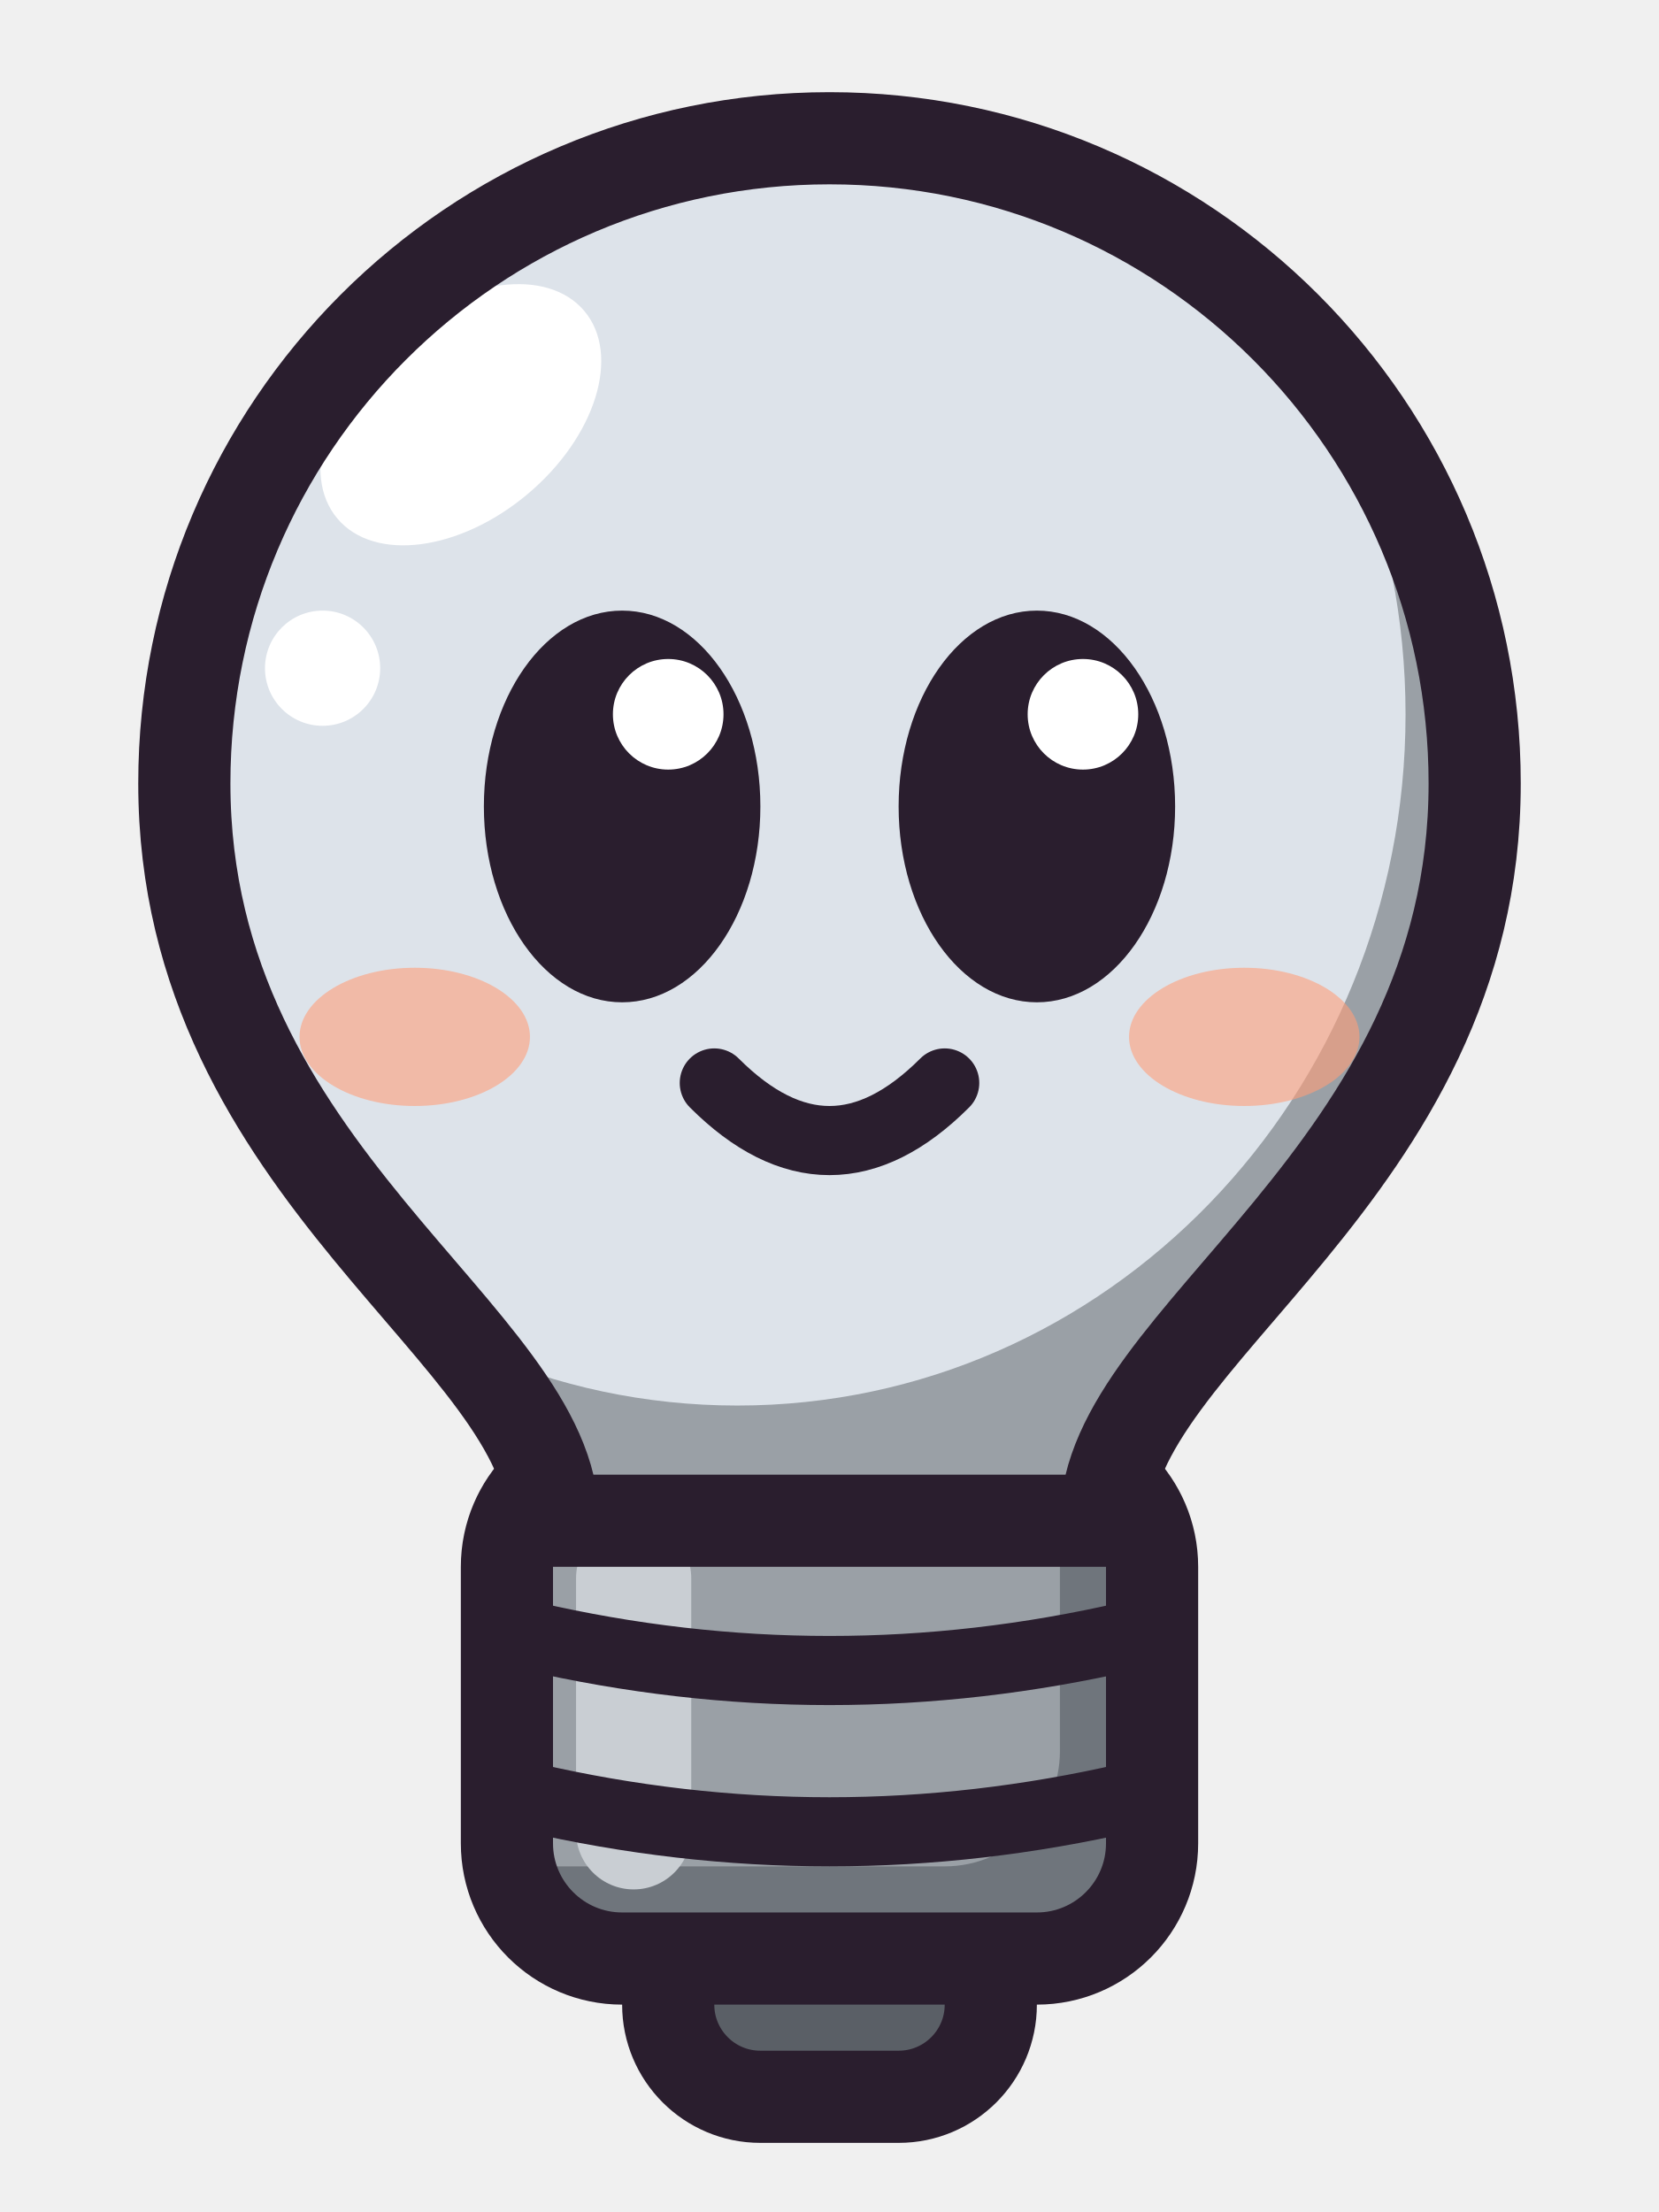
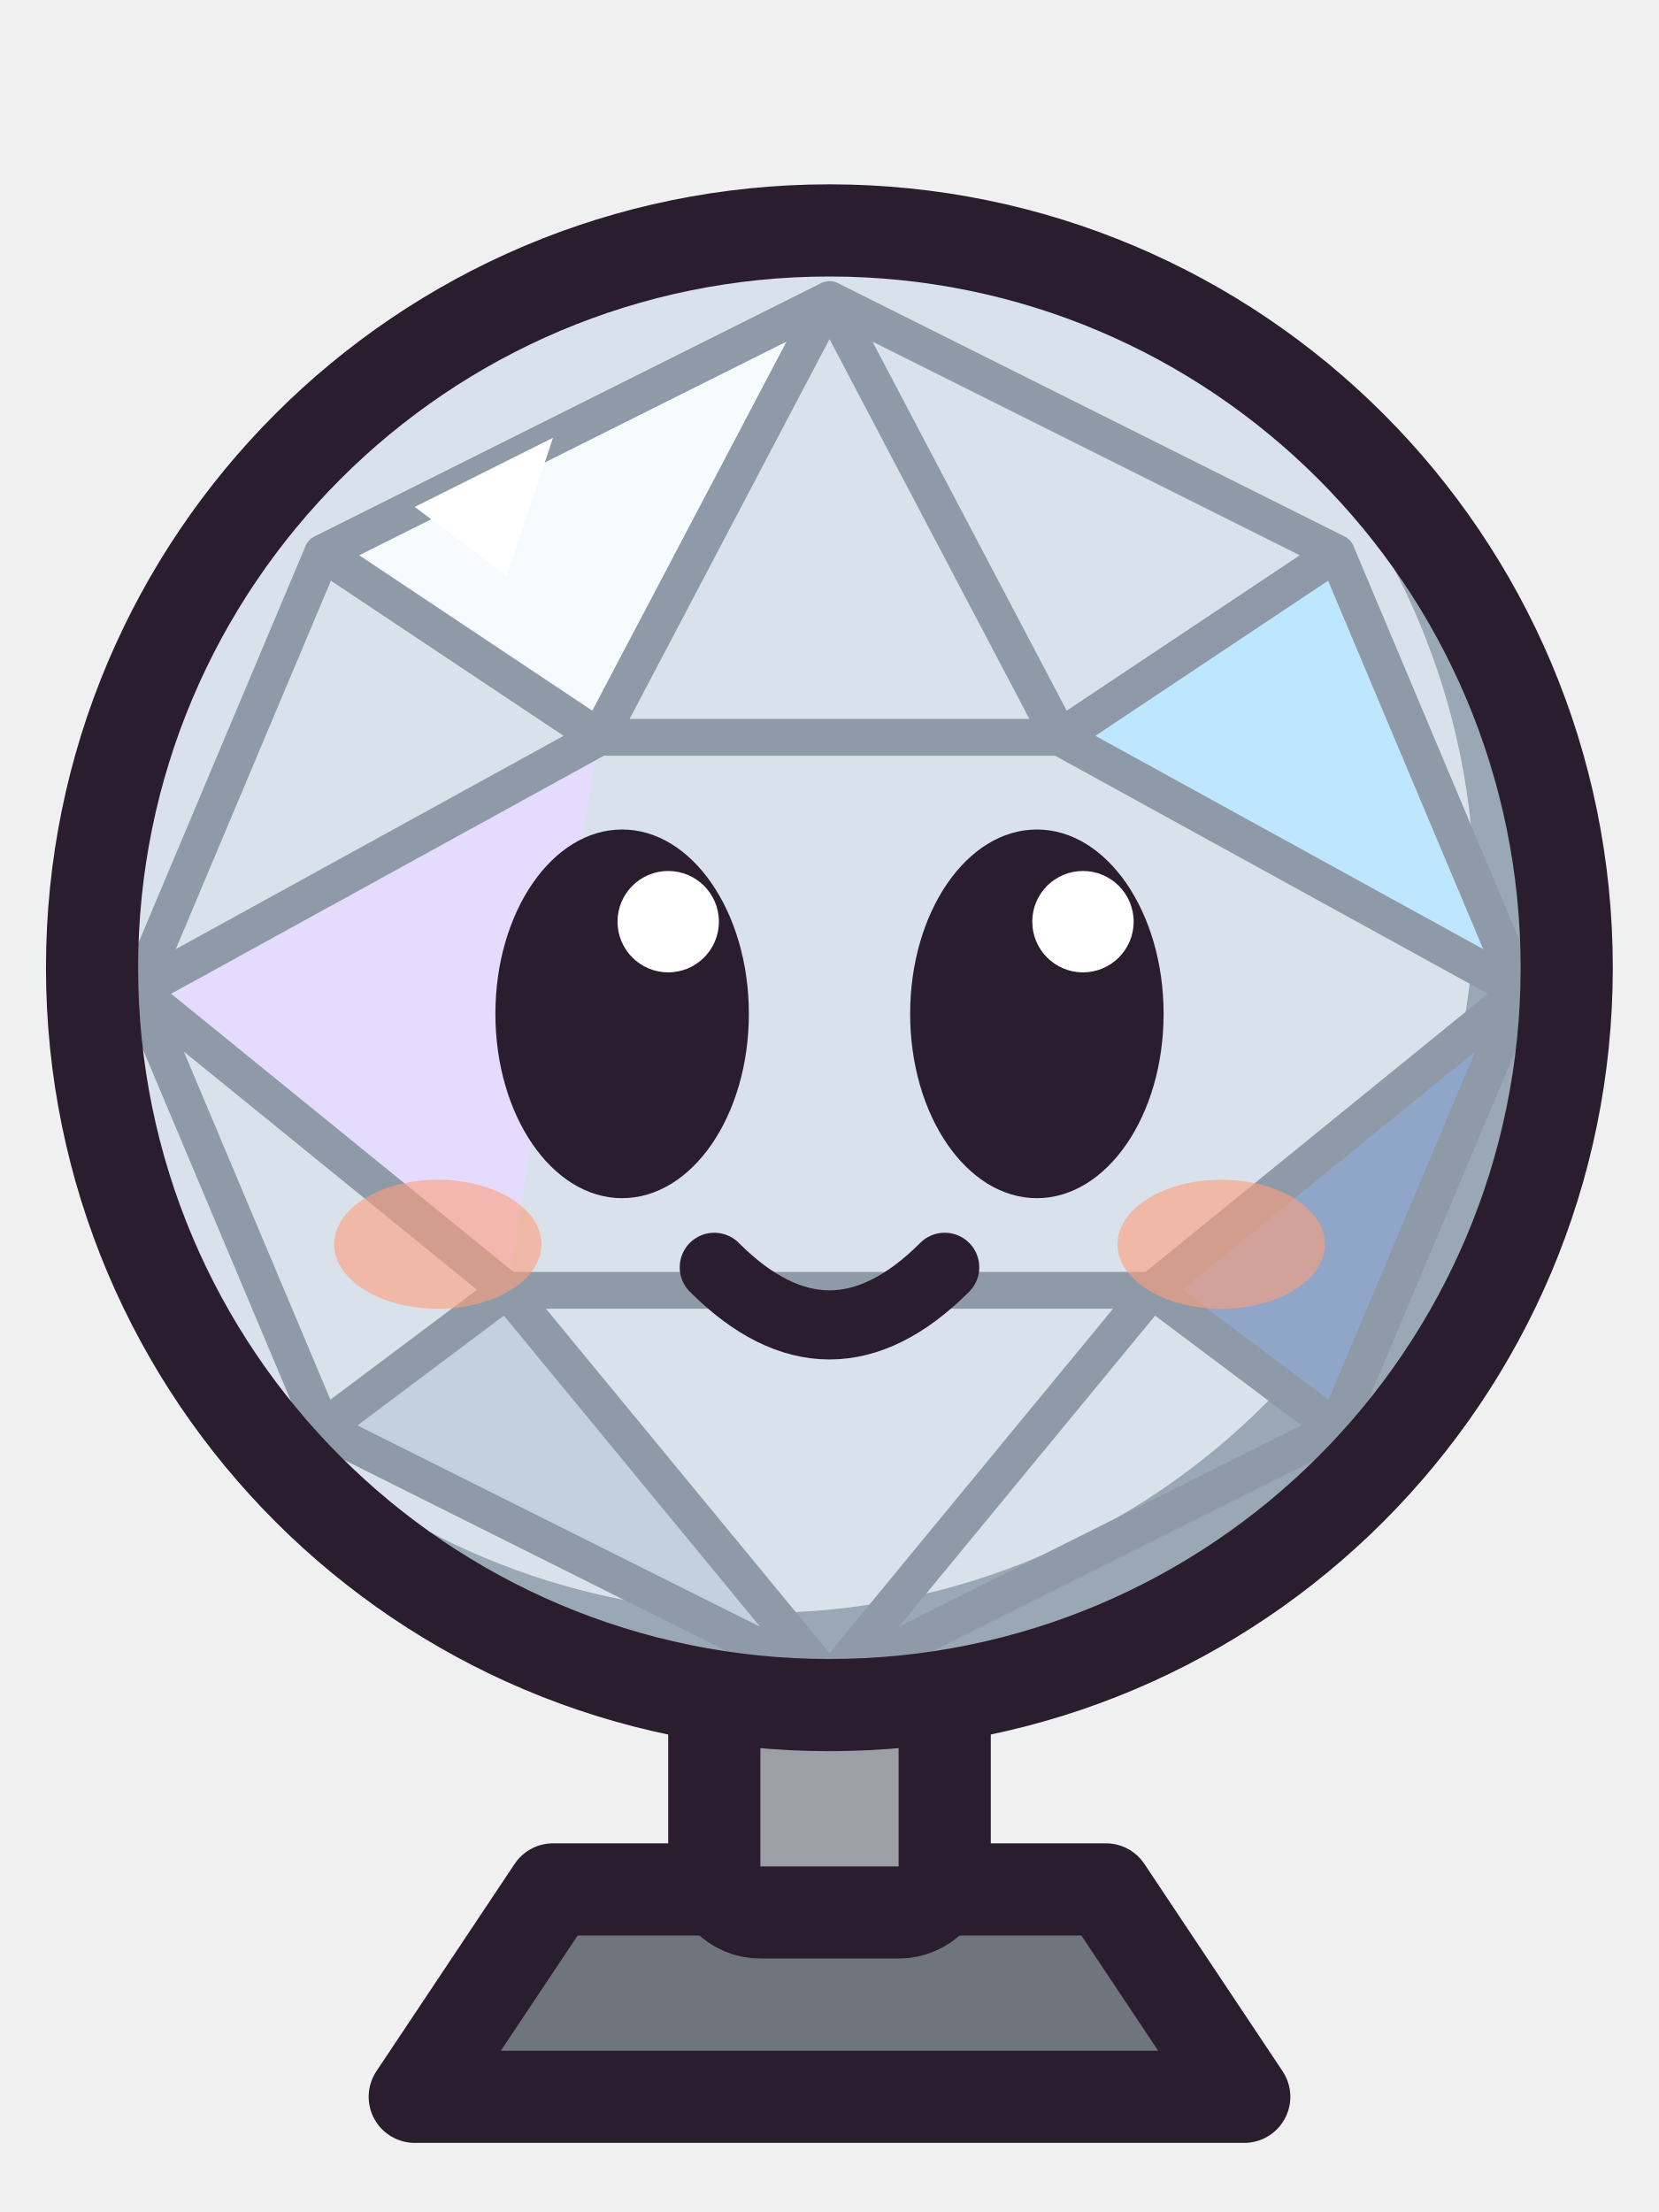
<svg xmlns="http://www.w3.org/2000/svg" width="72" height="96" viewBox="0 0 72 96">
  <defs>
-     <path id="glass" d="M24,66 C24,58 8,51 8,34 A28,28 0 0 1 64,34 C64,51 48,58 48,66 Z" />
-     <clipPath id="glass-clip">
-       <use href="#glass" />
-     </clipPath>
-     <rect id="base" x="22" y="63" width="28" height="22" rx="5" />
-     <clipPath id="base-clip">
-       <use href="#base" />
+     <radialGradient id="glow">
+       <stop offset="0" stop-color="#E6FAFF" stop-opacity="0.6" />
+       <stop offset="1" stop-color="#E6FAFF" stop-opacity="0" />
+     </radialGradient>
+   </defs>
+   <circle cx="36" cy="42" r="36" fill="url(#glow)" />
+   <path d="M24,82 L48,82 L54,91 L18,91 Z" fill="#6F757C" stroke="#2A1E2E" stroke-width="4" stroke-linejoin="round" />
+   <rect x="31" y="70" width="10" height="13" rx="2" fill="#9AA0A6" stroke="#2A1E2E" stroke-width="4" stroke-linejoin="round" />
+   <defs>
+     <path id="sphere" d="M36,10 A32,32 0 1 1 35.99,10 Z" />
+     <clipPath id="sphere-clip">
+       <use href="#sphere" />
    </clipPath>
  </defs>
-   <rect x="29" y="82" width="14" height="9" rx="4" fill="#5A5F66" stroke="#2A1E2E" stroke-width="4" stroke-linejoin="round" />
-   <use href="#base" fill="#6F757C" />
-   <rect x="18" y="59" width="28" height="22" rx="5" fill="#9AA0A6" clip-path="url(#base-clip)" />
-   <rect x="25" y="66" width="5" height="16" rx="2.5" fill="#C9CED3" />
-   <g stroke="#2A1E2E" stroke-width="3" stroke-linecap="round" fill="none">
-     <path d="M23,71 Q36,74 49,71" />
-     <path d="M23,78 Q36,81 49,78" />
+   <use href="#sphere" fill="#9AA8B5" />
+   <circle cx="33" cy="39" r="31" fill="#D9E2EA" clip-path="url(#sphere-clip)" />
+   <g clip-path="url(#sphere-clip)">
+     <path d="M14,24 L36,13 L26,32 Z" fill="#F7FBFE" />
+     <path d="M58,24 L46,32 L66,43 Z" fill="#BFE6FF" />
+     <path d="M6,43 L26,32 L22,56 Z" fill="#E4DBFF" />
+     <path d="M50,56 L58,62 L66,43 Z" fill="#8FA6C9" />
+     <path d="M22,56 L36,73 L14,62 Z" fill="#C3D1DE" />
+     <path d="M14,24 L36,13 L58,24 L66,43 L58,62 L36,73 L14,62 L6,43 Z M14,24 L26,32 L36,13 L46,32 L58,24 M26,32 L46,32 M6,43 L26,32 M66,43 L46,32 M6,43 L22,56 L14,62 M66,43 L50,56 L58,62 M22,56 L36,73 L50,56 M22,56 L50,56" fill="none" stroke="#8E9AA8" stroke-width="1.6" stroke-linejoin="round" />
  </g>
-   <use href="#base" fill="none" stroke="#2A1E2E" stroke-width="4" stroke-linejoin="round" />
-   <use href="#glass" fill="#9AA0A6" />
-   <ellipse cx="32" cy="31" rx="29" ry="30" fill="#DDE3EA" clip-path="url(#glass-clip)" />
-   <ellipse cx="20" cy="18" rx="7" ry="4.5" fill="#FFFFFF" transform="rotate(-40 20 18)" />
-   <circle cx="14" cy="29" r="2.5" fill="#FFFFFF" />
-   <use href="#glass" fill="none" stroke="#2A1E2E" stroke-width="4" stroke-linejoin="round" />
-   <ellipse cx="18" cy="45" rx="5" ry="3" fill="#FF9E7A" opacity="0.6" />
-   <ellipse cx="54" cy="45" rx="5" ry="3" fill="#FF9E7A" opacity="0.6" />
-   <ellipse cx="27" cy="35" rx="6" ry="8.5" fill="#2A1E2E" />
-   <ellipse cx="45" cy="35" rx="6" ry="8.5" fill="#2A1E2E" />
-   <circle cx="29" cy="31" r="2.4" fill="#FFFFFF" />
-   <circle cx="47" cy="31" r="2.4" fill="#FFFFFF" />
-   <path d="M31,47 Q36,52 41,47" fill="none" stroke="#2A1E2E" stroke-width="3" stroke-linecap="round" />
+   <path d="M18,22 L24,19 L22,25 Z" fill="#FFFFFF" />
+   <use href="#sphere" fill="none" stroke="#2A1E2E" stroke-width="4" stroke-linejoin="round" />
+   <ellipse cx="19" cy="54" rx="4.5" ry="2.8" fill="#FF9E7A" opacity="0.6" />
+   <ellipse cx="53" cy="54" rx="4.5" ry="2.8" fill="#FF9E7A" opacity="0.6" />
+   <ellipse cx="27" cy="44" rx="5.5" ry="8" fill="#2A1E2E" />
+   <ellipse cx="45" cy="44" rx="5.5" ry="8" fill="#2A1E2E" />
+   <circle cx="29" cy="40" r="2.2" fill="#FFFFFF" />
+   <circle cx="47" cy="40" r="2.2" fill="#FFFFFF" />
+   <path d="M31,55 Q36,60 41,55" fill="none" stroke="#2A1E2E" stroke-width="3" stroke-linecap="round" />
</svg>
